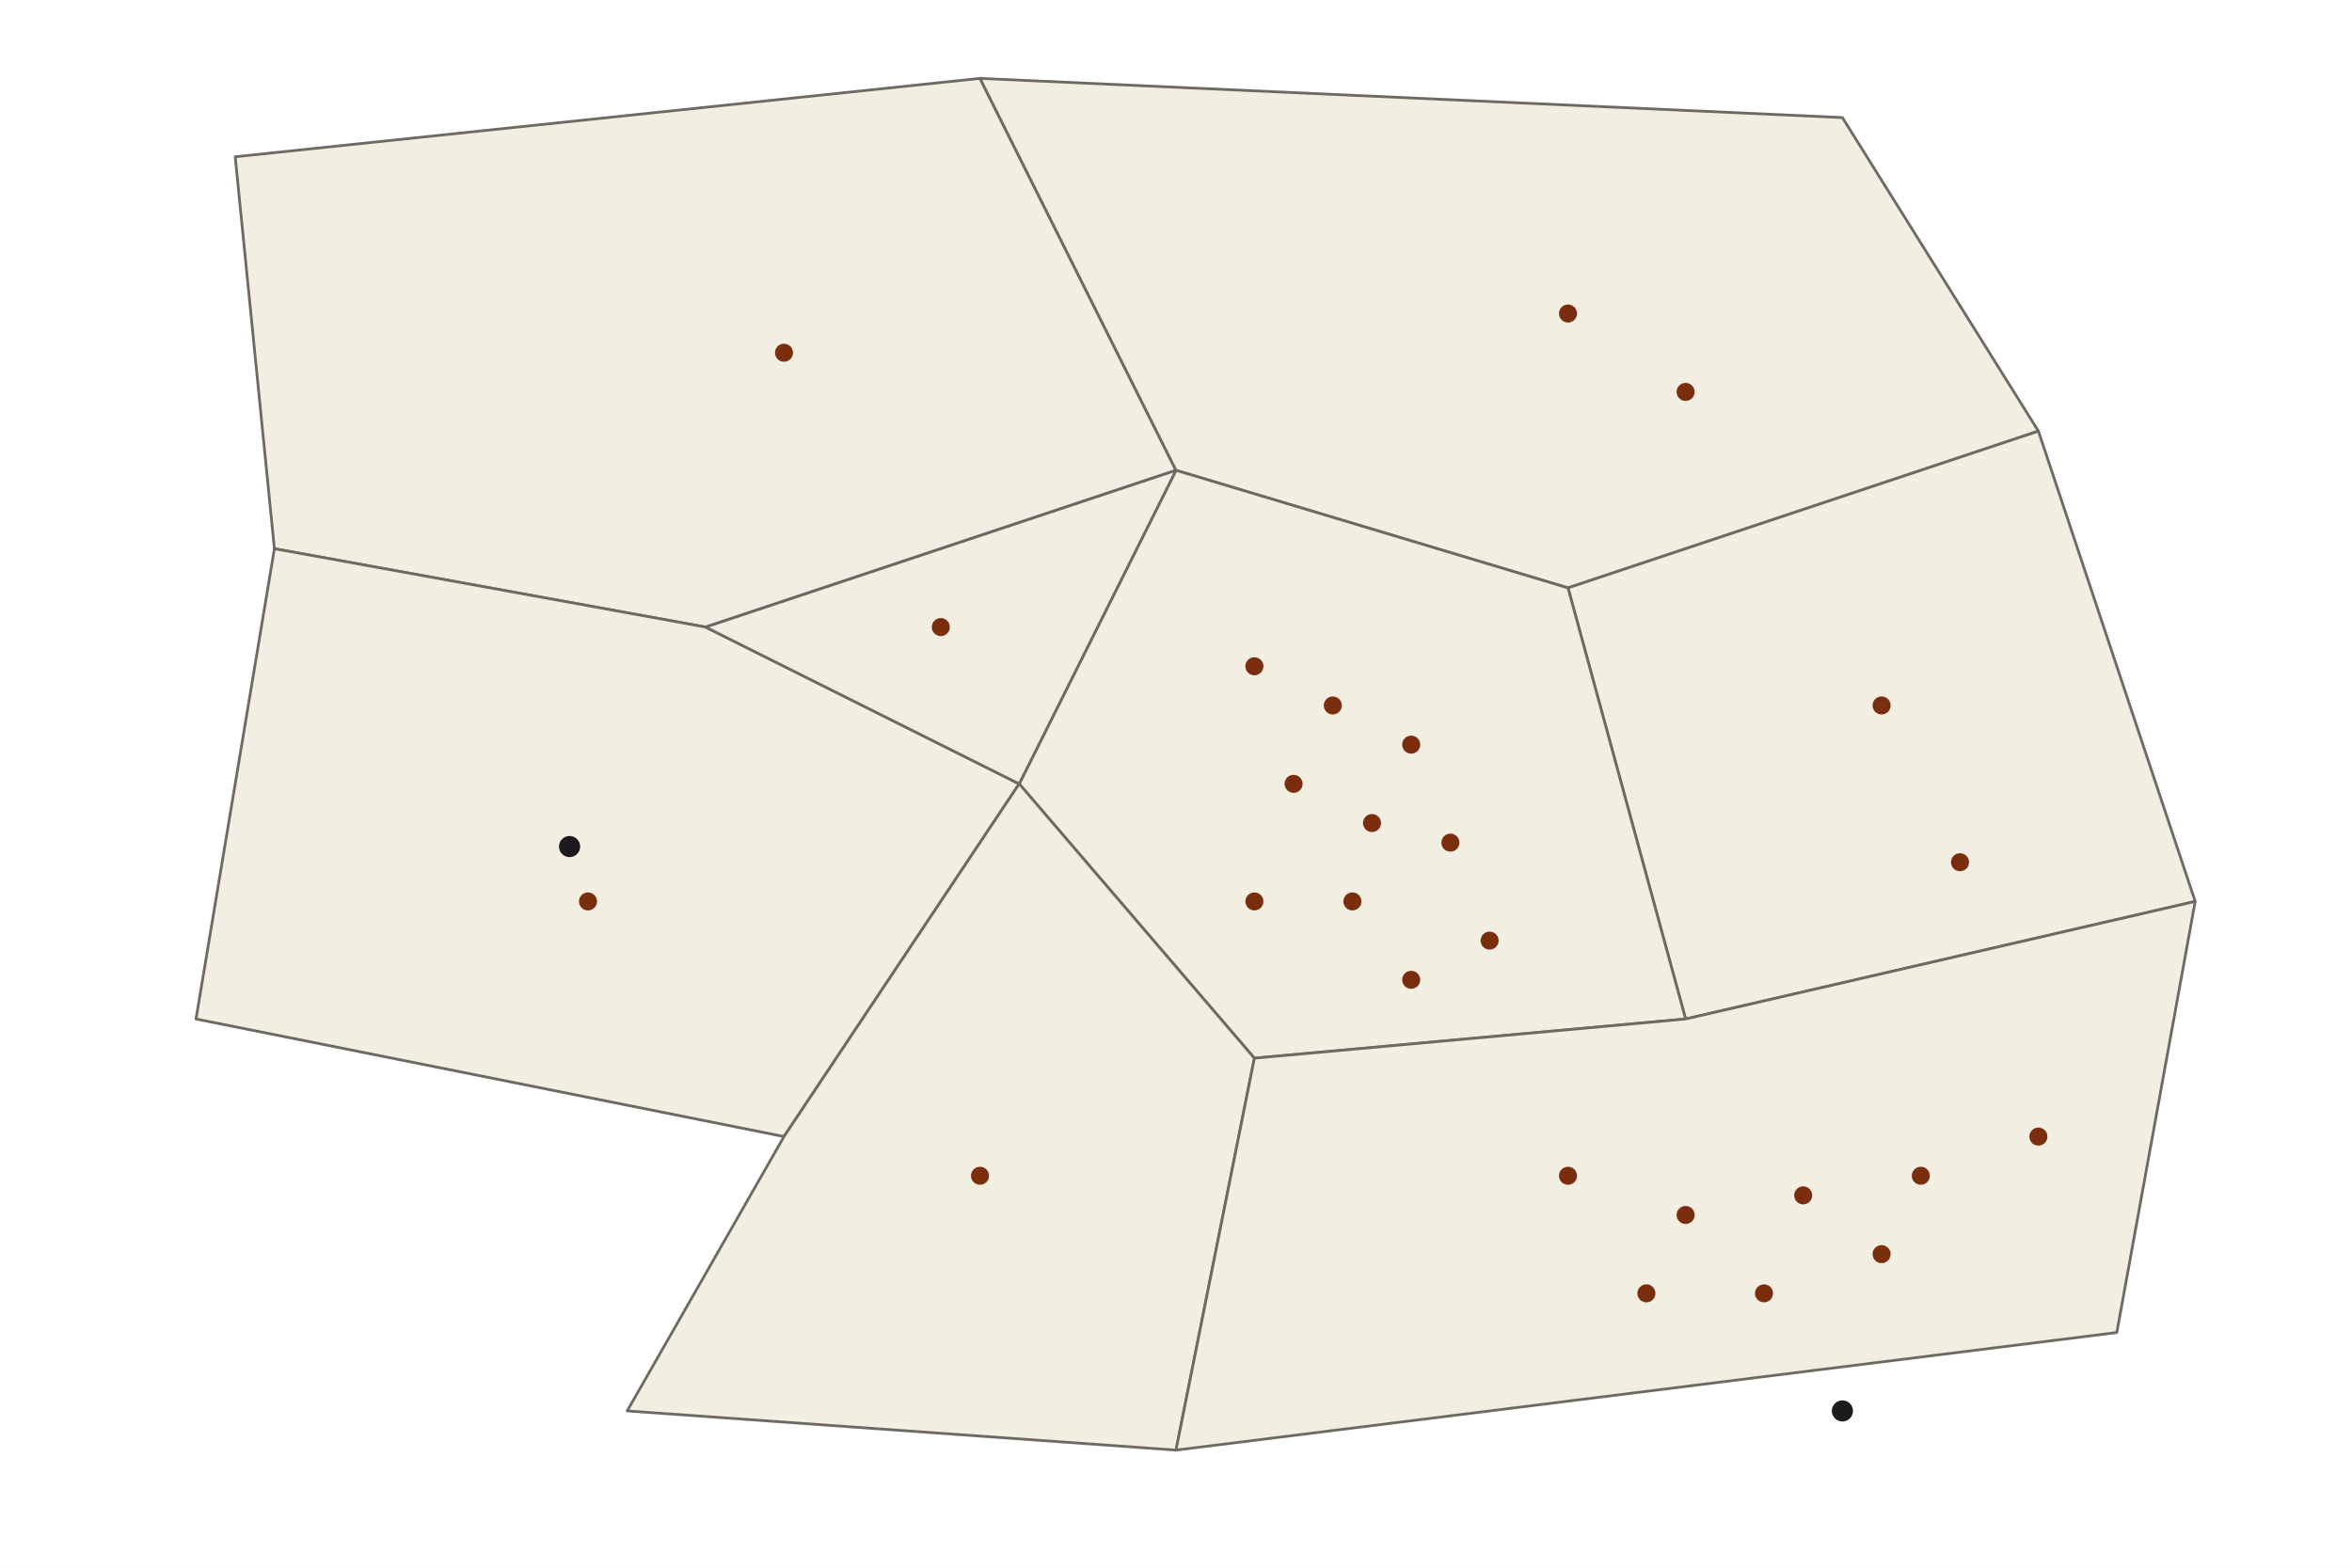
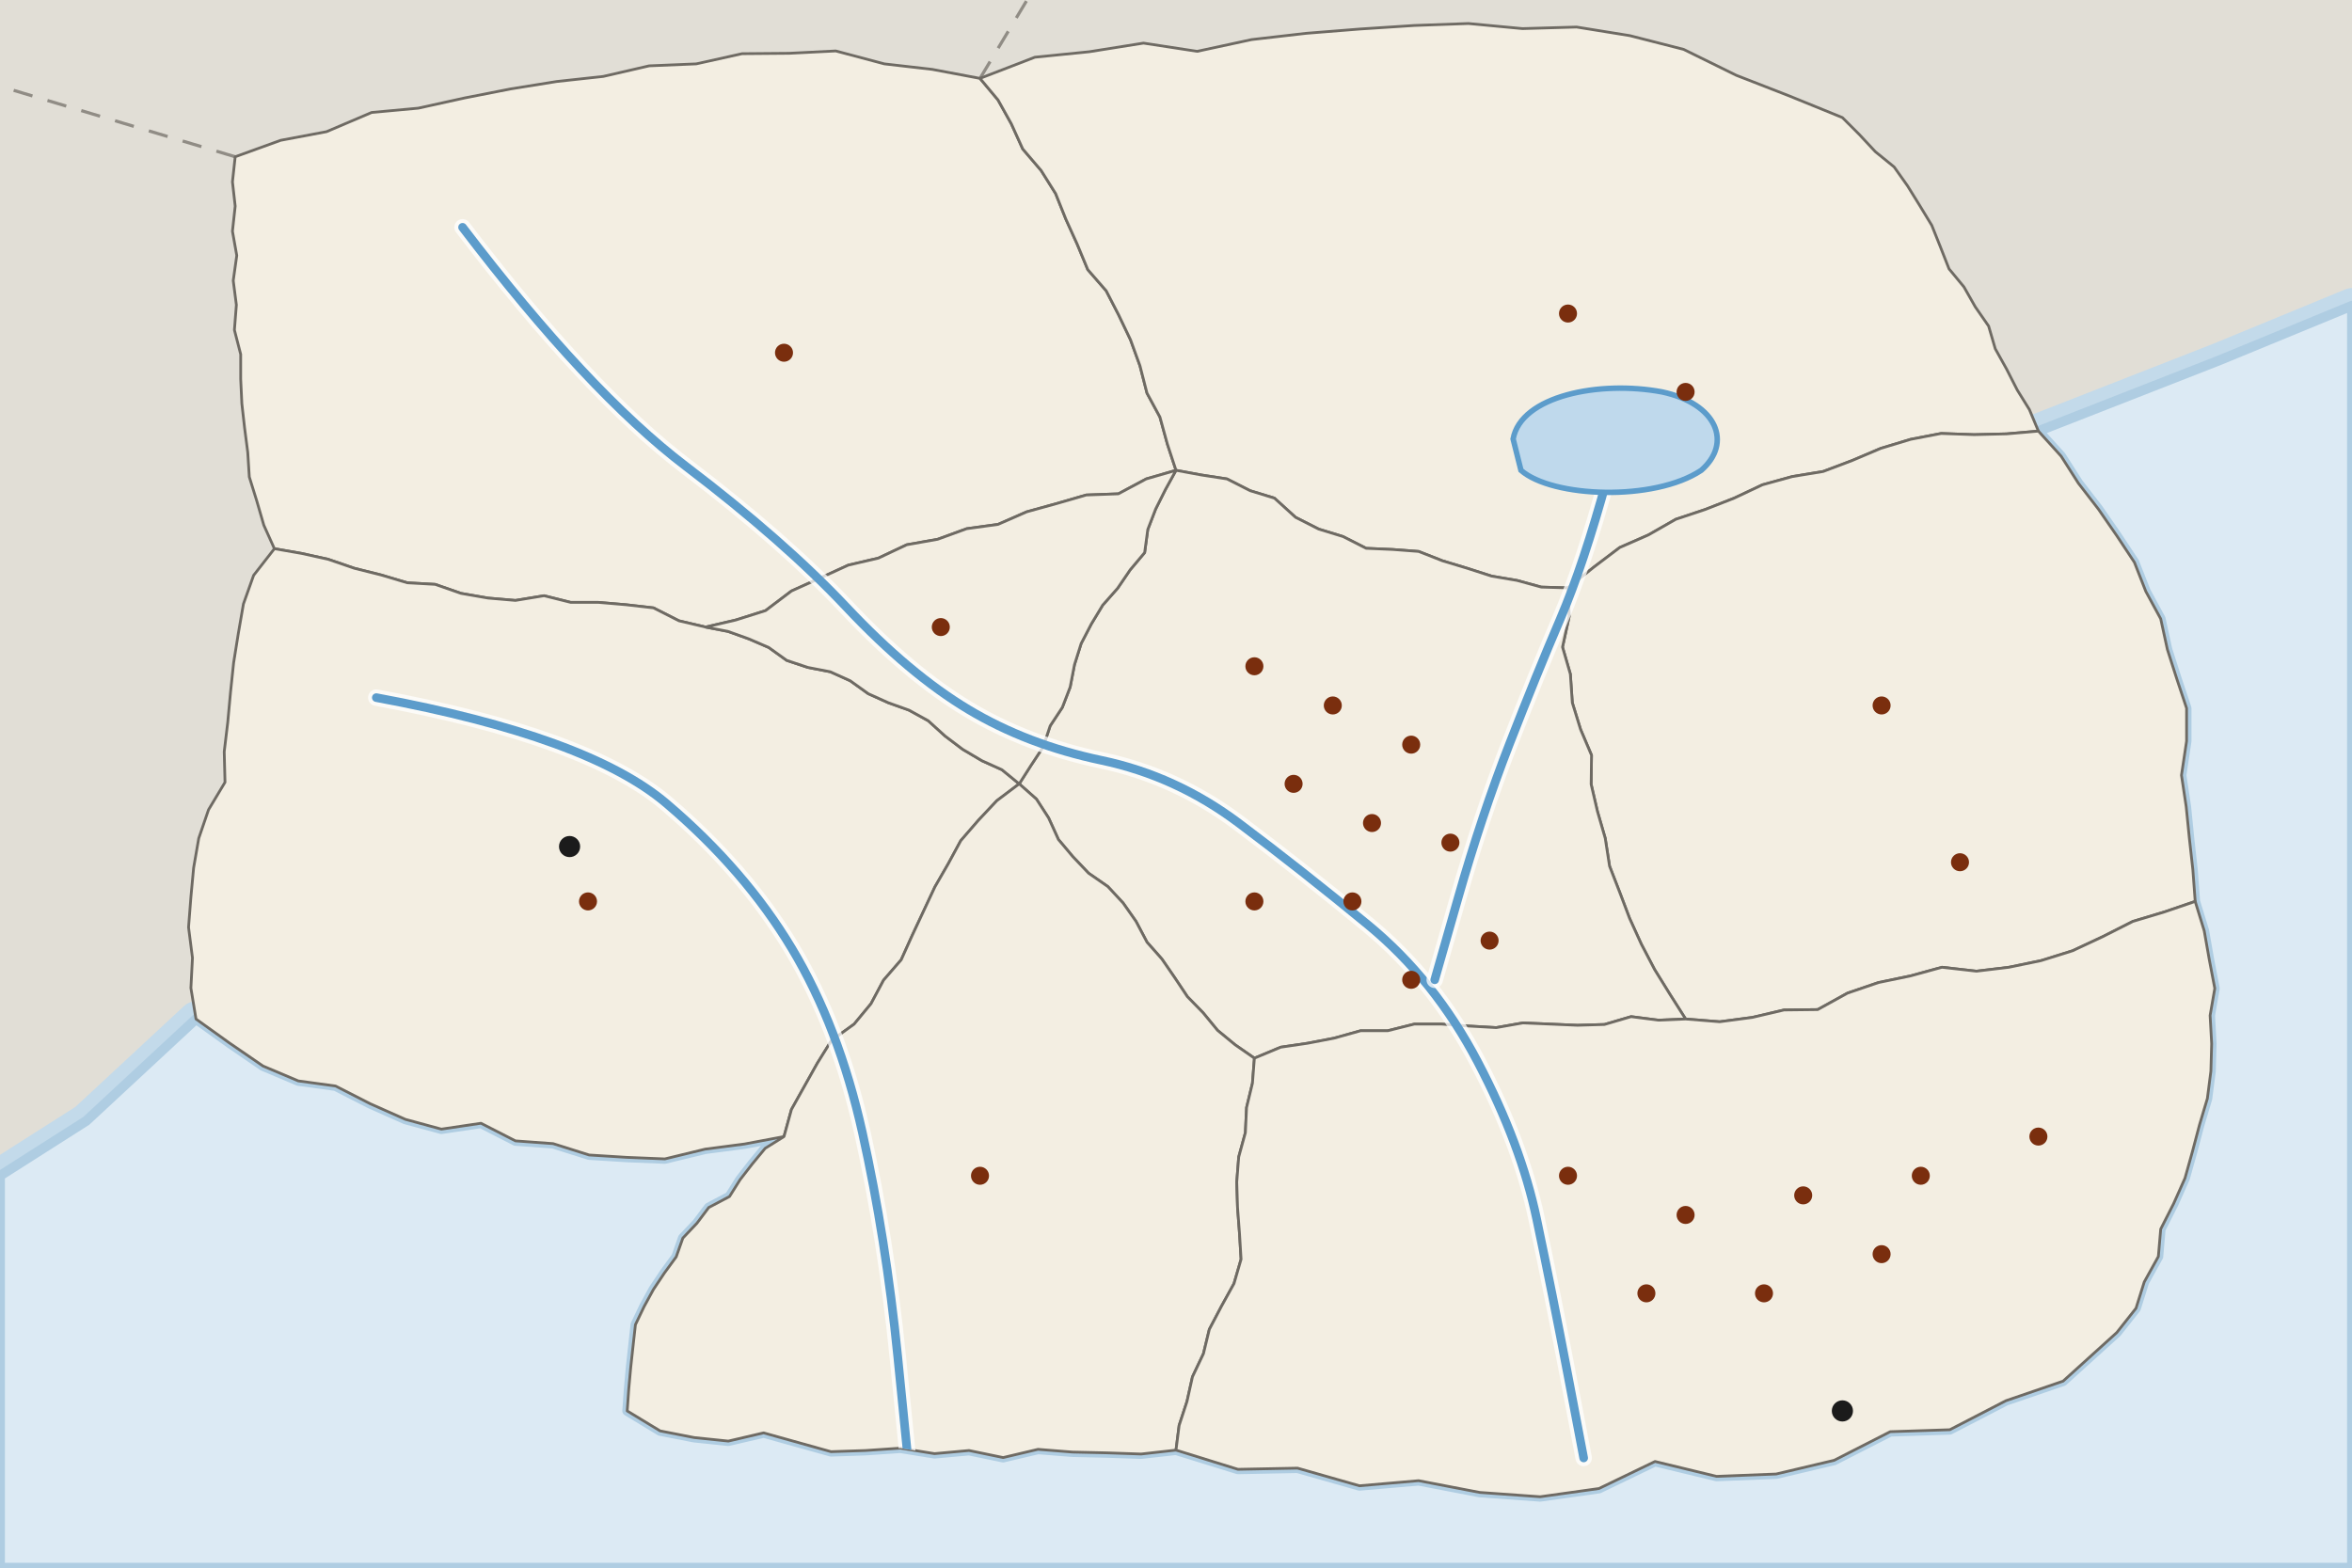
<svg xmlns="http://www.w3.org/2000/svg" viewBox="0 0 600 400" width="600" height="400" role="img" aria-label="Dot map of Country A: dots for bright lights at night seen by satellite are packed in the Capital Region and along the South Coast, with few in the Western Uplands and Southern Forest">
  <defs>
    <pattern id="nd" width="6" height="6" patternUnits="userSpaceOnUse" patternTransform="rotate(45)">
      <rect width="6" height="6" fill="#FFFFFF" />
      <line x1="0" y1="0" x2="0" y2="6" stroke="#9A958C" stroke-width="1.4" />
    </pattern>
  </defs>
-   <rect width="600" height="400" fill="#FFFFFF" />
-   <path d="M60 40L250 20L300 120L180 160L70 140Z" fill="#F3EEE2" stroke="#6E6A63" stroke-width="0.7" stroke-linejoin="round" vector-effect="non-scaling-stroke" />
-   <path d="M250 20L470 30L520 110L400 150L300 120Z" fill="#F3EEE2" stroke="#6E6A63" stroke-width="0.7" stroke-linejoin="round" vector-effect="non-scaling-stroke" />
-   <path d="M520 110L560 230L430 260L400 150Z" fill="#F3EEE2" stroke="#6E6A63" stroke-width="0.7" stroke-linejoin="round" vector-effect="non-scaling-stroke" />
-   <path d="M300 120L400 150L430 260L320 270L260 200Z" fill="#F3EEE2" stroke="#6E6A63" stroke-width="0.7" stroke-linejoin="round" vector-effect="non-scaling-stroke" />
-   <path d="M70 140L180 160L260 200L200 290L50 260Z" fill="#F3EEE2" stroke="#6E6A63" stroke-width="0.7" stroke-linejoin="round" vector-effect="non-scaling-stroke" />
-   <path d="M180 160L300 120L260 200Z" fill="#F3EEE2" stroke="#6E6A63" stroke-width="0.7" stroke-linejoin="round" vector-effect="non-scaling-stroke" />
-   <path d="M200 290L260 200L320 270L300 370L160 360Z" fill="#F3EEE2" stroke="#6E6A63" stroke-width="0.7" stroke-linejoin="round" vector-effect="non-scaling-stroke" />
-   <path d="M320 270L430 260L560 230L540 340L300 370Z" fill="#F3EEE2" stroke="#6E6A63" stroke-width="0.7" stroke-linejoin="round" vector-effect="non-scaling-stroke" />
+   <rect width="600" height="400" fill="#E1DED6" />
+   <path d="M250 20L262 0" fill="none" stroke="#6E6A63" stroke-width="0.8" stroke-dasharray="5 4" stroke-opacity="0.7" />
+   <path d="M60 40L0 22" fill="none" stroke="#6E6A63" stroke-width="0.8" stroke-dasharray="5 4" stroke-opacity="0.7" />
+   <path d="M600 78L566 92L520 110L525.8 116.4L530.2 123.3L535.3 129.9L540 136.7L544.5 143.5L547.4 150.9L551.2 157.9L552.9 165.7L555.3 173.2L557.8 180.7L557.8 189.1L556.5 197.8L557.7 205.8L558.5 213.8L559.4 221.9L560 230L562.3 237.5L563.6 244.9L565 252.2L563.8 259.1L564.2 266.3L564 273.3L563.1 280.3L561.1 287L559.3 293.8L557.4 300.6L554.5 307.1L551.2 313.6L550.6 320.6L547 327.1L544.9 333.8L540 340L526.3 352.4L511.7 357.4L497.4 364.8L482.2 365.3L467.9 372.6L453.1 376.1L437.9 376.7L422.2 372.9L407.9 379.8L392.9 381.9L377.5 380.8L361.9 377.8L346.8 379.1L331 374.6L315.8 374.9L300 370L291.1 371L282.4 370.7L273.6 370.5L264.8 369.8L255.9 371.9L247.2 370.1L238.4 370.9L229.7 369.5L220.8 370.1L212 370.4L203.4 368L194.8 365.6L185.8 367.7L177.1 366.8L168.4 365.1L160 360L160.4 354.4L160.9 348.9L161.5 343.4L162.1 338L164.3 333.4L166.7 329L169.5 324.8L172.5 320.7L174.2 315.9L177.8 312.1L180.8 308.1L186.1 305.3L188.8 301L191.9 297L195.2 293L200 290L189.9 291.9L179.9 293.2L169.6 295.7L159.9 295.3L150.3 294.7L141.1 291.8L131.5 291.1L122.7 286.6L112.6 288.1L103.4 285.6L94.4 281.6L85.6 277.1L76.1 275.8L67.1 272L58.5 266.1L50 260L22 286L0 300L0 400L600 400Z" fill="#DCEAF4" stroke="#C3DAEA" stroke-width="9" stroke-linejoin="round" />
+   <path d="M600 78L566 92L520 110L525.8 116.4L530.2 123.3L535.3 129.9L540 136.7L544.5 143.5L547.4 150.9L551.2 157.9L552.9 165.7L555.3 173.2L557.8 180.7L557.8 189.1L556.5 197.8L557.7 205.8L558.5 213.8L559.4 221.9L560 230L562.3 237.5L563.6 244.9L565 252.2L563.8 259.1L564.2 266.3L564 273.3L563.1 280.3L561.1 287L559.3 293.8L557.4 300.6L554.5 307.1L551.2 313.6L550.6 320.6L547 327.1L544.9 333.8L540 340L526.3 352.4L511.7 357.4L497.4 364.8L482.2 365.3L467.9 372.6L453.1 376.1L437.9 376.7L422.2 372.9L407.9 379.8L392.9 381.9L377.5 380.8L361.9 377.8L346.8 379.1L331 374.6L315.8 374.9L300 370L291.1 371L282.4 370.7L273.6 370.5L264.8 369.8L255.9 371.9L247.2 370.1L238.4 370.9L229.7 369.5L220.8 370.1L212 370.4L203.4 368L194.8 365.6L185.8 367.7L177.1 366.8L168.4 365.1L160 360L160.4 354.4L160.9 348.9L161.5 343.4L162.1 338L164.3 333.4L166.7 329L169.5 324.8L172.5 320.7L174.2 315.9L177.8 312.1L180.8 308.1L186.1 305.3L188.8 301L191.9 297L195.2 293L200 290L189.9 291.9L179.9 293.2L169.6 295.7L159.9 295.3L150.3 294.7L141.1 291.8L131.5 291.1L122.7 286.6L112.6 288.1L103.4 285.6L94.4 281.6L85.6 277.1L76.1 275.8L67.1 272L58.5 266.1L50 260L22 286L0 300L0 400L600 400Z" fill="#DCEAF4" stroke="#AFCDE2" stroke-width="2.5" stroke-linejoin="round" />
+   <clipPath id="land">
+     <path d="M60 40L71.6 35.8L83.3 33.6L94.8 28.7L106.7 27.6L118.5 25L130.2 22.7L142 20.8L153.9 19.5L165.6 16.8L177.6 16.3L189.3 13.7L201.3 13.6L213.2 13L225.6 16.3L237.8 17.7L250 20L254.6 25.5L258 31.6L260.9 38L265.6 43.5L269.3 49.4L271.9 55.9L274.8 62.3L277.5 68.8L282.2 74.2L285.4 80.4L288.4 86.7L290.8 93.3L292.6 100.3L295.9 106.4L297.8 113.3L300 120L292.4 122.2L285.3 126L277.1 126.3L269.5 128.5L261.9 130.6L254.6 133.8L246.6 134.9L239.2 137.6L231.3 139L224.1 142.4L216.4 144.2L209.2 147.5L201.9 150.8L195.3 155.8L187.7 158.2L180 160L173.2 158.4L166.7 155.1L159.7 154.3L152.7 153.7L145.6 153.7L138.8 152L131.5 153.2L124.5 152.6L117.6 151.4L111 149.1L103.9 148.7L97.2 146.7L90.4 145L83.7 142.7L76.9 141.2L70 140L67.3 134L65.5 127.8L63.6 121.7L63.2 115.4L62.4 109.2L61.7 103L61.4 96.7L61.4 90.4L59.8 84.2L60.3 77.8L59.5 71.6L60.4 65.2L59.3 59L60 52.6L59.3 46.4Z" />
+     <path d="M250 20L264 14.6L277.9 13.2L291.7 11L305.4 13.1L319.3 10.1L333.2 8.5L347 7.4L360.8 6.5L374.6 6L388.4 7.3L402.2 6.9L415.8 9.1L429.5 12.6L442.9 19.2L456.5 24.5L470 30L474.3 34.3L478.4 38.7L483.2 42.6L486.6 47.4L489.7 52.4L492.8 57.5L495 63L497.2 68.6L501 73.2L503.9 78.3L507.3 83.2L509 89L511.9 94.2L514.6 99.5L517.7 104.5L520 110L511.9 110.7L503.6 110.9L495.2 110.6L487.4 112.1L479.8 114.4L472.5 117.5L465.1 120.3L457.2 121.6L449.6 123.7L442.4 127.1L435 130L427.5 132.5L420.5 136.5L413.2 139.7L406.6 144.7L400 150L393.2 149.8L387 148.1L380.5 147L374.3 145L368 143.1L361.9 140.7L355.3 140.2L348.5 139.9L342.6 136.9L336.4 135L330.5 132L325.1 127.1L318.9 125.2L313 122.2L306.5 121.2L300 120L297.8 113.3L295.9 106.4L292.6 100.3L290.8 93.3L288.4 86.7L285.4 80.4L282.2 74.2L277.5 68.8L274.8 62.3L271.9 55.9L269.3 49.4L265.6 43.5L260.9 38L258 31.6L254.6 25.5Z" />
+     <path d="M520 110L525.8 116.4L530.2 123.3L535.3 129.9L540 136.7L544.5 143.5L547.4 150.9L551.2 157.9L552.9 165.7L555.3 173.2L557.8 180.7L557.8 189.1L556.5 197.8L557.7 205.8L558.5 213.8L559.4 221.9L560 230L552.1 232.7L544.1 235.1L536.4 239L528.7 242.6L520.7 245.1L512.5 246.8L504.2 247.8L495.4 246.8L487.4 249L479.2 250.7L471.3 253.4L463.7 257.6L455.1 257.7L447 259.6L438.7 260.7L430 260L426 253.7L422.1 247.4L418.7 240.9L415.7 234.3L413.2 227.7L410.6 221L409.5 213.9L407.5 207L405.9 200.1L406 192.7L403.2 186.1L401.1 179.3L400.6 172L398.6 165.1L400.3 157.3L400 150L406.6 144.7L413.2 139.7L420.5 136.5L427.5 132.5L435 130L442.4 127.1L449.6 123.7L457.2 121.6L465.1 120.3L472.5 117.5L479.8 114.4L487.4 112.1L495.2 110.6L503.6 110.9L511.9 110.7Z" />
+     <path d="M300 120L306.5 121.2L313 122.2L318.9 125.2L325.1 127.1L330.5 132L336.4 135L342.6 136.9L348.5 139.9L355.3 140.2L361.9 140.7L368 143.1L374.3 145L380.5 147L387 148.1L393.2 149.8L400 150L400.3 157.3L398.6 165.1L400.6 172L401.1 179.3L403.2 186.1L406 192.7L405.9 200.1L407.5 207L409.5 213.9L410.6 221L413.2 227.7L415.7 234.3L418.7 240.9L422.1 247.4L426 253.7L430 260L423.1 260.3L416.1 259.4L409.3 261.4L402.4 261.6L395.5 261.3L388.5 261L381.7 262.2L374.7 261.8L367.7 261.3L360.8 261.3L354 263L347.1 263L340.3 264.9L333.5 266.2L326.7 267.2L320 270L315.1 266.6L310.6 262.9L306.9 258.4L302.9 254.3L299.7 249.5L296.4 244.7L292.6 240.4L289.8 235.1L286.5 230.4L282.6 226.2L277.7 222.8L273.7 218.6L270 214.2L267.5 208.7L264.4 203.9L260 200L263 195.3L266.1 190.6L267.9 185.2L271 180.5L273 175.3L274.1 169.6L275.8 164.2L278.4 159.2L281.3 154.4L285.1 150.1L288.3 145.4L292 141L292.8 135.1L294.8 129.9L297.3 124.9Z" />
+     <path d="M70 140L76.9 141.2L83.7 142.7L90.4 145L97.2 146.7L103.9 148.7L111 149.1L117.6 151.4L124.5 152.6L131.5 153.2L138.8 152L145.6 153.7L152.7 153.7L159.7 154.3L166.7 155.1L173.2 158.4L180 160L185.7 161.1L191 163L196.1 165.2L200.7 168.5L206.1 170.3L211.8 171.4L216.9 173.7L221.5 177L226.6 179.3L231.9 181.2L236.8 183.9L241.1 187.8L245.6 191.2L250.5 194.1L255.6 196.4L260 200L254.3 204.3L249.6 209.3L245.1 214.5L241.9 220.4L238.5 226.3L235.6 232.5L232.7 238.7L229.9 244.9L225.4 250.1L222.2 256.1L217.9 261.3L212.1 265.5L208.5 271.3L205.2 277.2L201.9 283.1L200 290L189.9 291.9L179.9 293.2L169.6 295.7L159.9 295.3L150.3 294.7L141.1 291.8L131.5 291.1L122.7 286.6L112.6 288.1L103.4 285.6L94.4 281.6L85.6 277.1L76.1 275.8L67.1 272L58.5 266.1L50 260L48.7 252.1L49.1 244.4L48.1 236.6L48.7 228.9L49.4 221.4L50.7 213.9L53.2 206.6L57.4 199.6L57.2 191.8L58.1 184.3L58.8 176.7L59.6 169.1L60.8 161.6L62.1 154.1L64.7 146.8Z" />
+     <path d="M180 160L187.7 158.2L195.3 155.8L201.9 150.8L209.2 147.5L216.4 144.2L224.1 142.4L231.3 139L239.2 137.6L246.6 134.9L254.6 133.8L261.9 130.6L269.5 128.5L277.1 126.3L285.3 126L292.4 122.2L300 120L297.3 124.9L294.8 129.9L292.8 135.1L292 141L288.3 145.4L285.1 150.1L281.3 154.4L278.4 159.2L275.8 164.2L274.1 169.6L273 175.3L271 180.5L267.9 185.2L266.1 190.6L263 195.3L260 200L255.6 196.4L250.5 194.1L245.6 191.2L241.1 187.8L236.8 183.9L231.9 181.2L226.6 179.3L221.5 177L216.9 173.7L211.8 171.4L206.1 170.3L200.7 168.5L196.1 165.2L191 163L185.7 161.1Z" />
+     <path d="M200 290L201.9 283.1L205.2 277.2L208.5 271.3L212.1 265.5L217.9 261.3L222.2 256.1L225.4 250.1L229.9 244.9L232.7 238.7L235.6 232.5L238.5 226.3L241.9 220.4L245.1 214.5L249.6 209.3L254.3 204.3L260 200L264.4 203.9L267.5 208.7L270 214.2L273.7 218.6L277.7 222.8L282.6 226.2L286.5 230.4L289.8 235.1L292.6 240.4L296.4 244.7L299.7 249.5L302.9 254.3L306.9 258.4L310.6 262.9L315.1 266.6L320 270L319.5 276.4L318 282.6L317.7 289L316 295.2L315.5 301.6L315.7 308.1L316.2 314.7L316.6 321.3L314.8 327.5L311.6 333.3L308.5 339.2L307 345.4L304.2 351.3L302.8 357.6L300.8 363.7L300 370L291.1 371L282.4 370.7L273.6 370.5L264.8 369.8L255.9 371.9L247.2 370.1L238.4 370.9L229.7 369.5L220.8 370.1L212 370.4L203.4 368L194.8 365.6L185.8 367.7L177.1 366.8L168.4 365.1L160 360L160.4 354.4L160.9 348.9L161.5 343.4L162.1 338L164.3 333.4L166.7 329L169.5 324.8L172.5 320.7L174.2 315.9L177.8 312.1L180.8 308.1L186.1 305.3L188.8 301L191.9 297L195.2 293Z" />
+     <path d="M320 270L326.7 267.2L333.5 266.2L340.3 264.9L347.1 263L354 263L360.8 261.3L367.7 261.3L374.7 261.8L381.7 262.2L388.5 261L395.5 261.3L402.4 261.6L409.3 261.4L416.1 259.4L423.1 260.3L430 260L438.7 260.7L447 259.6L455.1 257.7L463.7 257.6L471.3 253.4L479.2 250.7L487.4 249L495.4 246.8L504.2 247.8L512.5 246.8L520.7 245.1L528.7 242.6L536.4 239L544.1 235.1L552.1 232.7L560 230L562.3 237.5L563.6 244.9L565 252.2L563.8 259.1L564.2 266.3L564 273.3L563.1 280.3L561.1 287L559.3 293.8L557.4 300.6L554.5 307.1L551.2 313.6L550.6 320.6L547 327.1L544.9 333.8L540 340L526.3 352.4L511.7 357.4L497.4 364.8L482.2 365.3L467.9 372.6L453.1 376.1L437.9 376.7L422.2 372.9L407.9 379.8L392.9 381.9L377.5 380.8L361.9 377.8L346.8 379.1L331 374.6L315.8 374.9L300 370L300.8 363.7L302.8 357.6L304.2 351.3L307 345.4L308.5 339.2L311.6 333.3L314.8 327.5L316.6 321.3L316.2 314.7L315.7 308.1L315.5 301.6L316 295.2L317.7 289L318 282.6L319.5 276.4Z" />
+   </clipPath>
+   <path d="M60 40L71.6 35.8L83.3 33.6L94.8 28.7L106.7 27.6L118.5 25L130.2 22.7L142 20.8L153.9 19.5L165.6 16.8L177.6 16.3L189.3 13.7L201.3 13.6L213.2 13L225.6 16.3L237.8 17.7L250 20L254.6 25.5L258 31.6L260.9 38L265.6 43.5L269.3 49.4L271.9 55.9L274.8 62.3L277.5 68.8L282.2 74.2L285.4 80.4L288.4 86.7L290.8 93.3L292.6 100.3L295.9 106.4L297.8 113.3L300 120L292.4 122.2L285.3 126L277.1 126.3L269.5 128.5L261.9 130.6L254.6 133.8L246.6 134.9L239.2 137.6L231.3 139L224.1 142.4L216.4 144.2L209.2 147.5L201.9 150.8L195.3 155.8L187.7 158.2L180 160L173.2 158.4L166.7 155.1L159.7 154.3L152.7 153.7L145.6 153.7L138.8 152L131.5 153.2L124.5 152.6L117.6 151.4L111 149.1L103.9 148.7L97.2 146.7L90.4 145L83.7 142.7L76.9 141.2L70 140L67.3 134L65.5 127.8L63.6 121.7L63.2 115.4L62.4 109.2L61.7 103L61.4 96.7L61.4 90.4L59.8 84.2L60.3 77.8L59.5 71.6L60.4 65.2L59.3 59L60 52.6L59.3 46.4Z" fill="#F3EEE2" stroke="#6E6A63" stroke-width="0.7" stroke-linejoin="round" vector-effect="non-scaling-stroke" />
+   <path d="M250 20L264 14.6L277.9 13.2L291.7 11L305.4 13.1L319.3 10.1L333.2 8.5L347 7.4L360.8 6.5L374.6 6L388.4 7.3L402.2 6.9L415.8 9.1L429.5 12.6L442.9 19.2L456.5 24.5L470 30L474.3 34.3L478.4 38.7L483.2 42.6L486.6 47.4L489.7 52.4L492.8 57.5L495 63L497.2 68.6L501 73.2L503.9 78.3L507.3 83.2L509 89L511.9 94.2L514.6 99.5L517.7 104.5L520 110L511.9 110.7L503.6 110.9L495.2 110.6L487.4 112.1L479.8 114.4L472.5 117.5L465.1 120.3L457.2 121.6L449.6 123.7L442.4 127.1L435 130L427.5 132.5L420.5 136.5L413.2 139.7L406.6 144.7L400 150L393.2 149.8L387 148.1L380.5 147L374.3 145L368 143.1L361.9 140.7L355.3 140.2L348.5 139.9L342.6 136.9L336.4 135L330.5 132L325.1 127.1L318.9 125.2L313 122.2L306.5 121.2L300 120L297.8 113.3L295.9 106.4L292.6 100.3L290.8 93.3L288.4 86.7L285.4 80.4L282.2 74.2L277.5 68.8L274.8 62.3L271.9 55.9L269.3 49.4L265.6 43.5L260.9 38L258 31.6L254.6 25.5Z" fill="#F3EEE2" stroke="#6E6A63" stroke-width="0.7" stroke-linejoin="round" vector-effect="non-scaling-stroke" />
+   <path d="M520 110L525.8 116.4L530.2 123.3L535.3 129.9L540 136.7L544.5 143.5L547.4 150.9L551.2 157.9L552.9 165.7L555.3 173.2L557.8 180.7L557.8 189.1L556.5 197.8L557.7 205.8L558.5 213.8L559.4 221.9L560 230L552.1 232.7L544.1 235.1L536.4 239L528.7 242.6L520.7 245.1L512.5 246.8L504.2 247.8L495.4 246.8L487.4 249L479.2 250.7L471.3 253.4L463.7 257.6L455.1 257.7L447 259.6L438.7 260.7L430 260L426 253.7L422.1 247.4L418.7 240.9L415.7 234.3L413.2 227.7L410.6 221L409.5 213.9L407.5 207L405.9 200.1L406 192.7L403.2 186.1L401.1 179.3L400.6 172L398.6 165.1L400.3 157.3L400 150L406.6 144.7L413.2 139.7L420.5 136.5L427.5 132.5L435 130L442.4 127.1L449.6 123.7L457.2 121.6L465.1 120.3L472.5 117.5L479.8 114.4L487.4 112.1L495.2 110.6L503.6 110.9L511.9 110.7Z" fill="#F3EEE2" stroke="#6E6A63" stroke-width="0.7" stroke-linejoin="round" vector-effect="non-scaling-stroke" />
+   <path d="M300 120L306.5 121.2L313 122.2L318.9 125.2L325.1 127.1L330.5 132L336.4 135L342.6 136.9L348.5 139.9L355.3 140.2L361.9 140.7L368 143.1L374.3 145L380.5 147L387 148.1L393.2 149.8L400 150L400.3 157.3L398.6 165.1L400.6 172L401.1 179.3L403.2 186.1L406 192.7L405.9 200.1L407.5 207L409.5 213.9L410.6 221L413.2 227.7L415.7 234.3L418.7 240.9L422.1 247.4L426 253.7L430 260L423.1 260.3L416.1 259.4L409.3 261.4L402.4 261.6L395.5 261.3L388.5 261L381.7 262.2L374.7 261.8L367.7 261.3L360.8 261.3L354 263L347.1 263L340.3 264.9L333.5 266.2L326.7 267.2L320 270L315.1 266.6L310.6 262.9L306.9 258.4L302.9 254.3L299.7 249.5L296.4 244.7L292.6 240.4L289.8 235.1L286.5 230.4L282.6 226.2L277.7 222.8L273.7 218.6L270 214.2L267.5 208.7L264.4 203.9L260 200L263 195.3L266.1 190.6L267.9 185.2L271 180.5L273 175.3L274.1 169.6L275.8 164.2L278.4 159.2L281.3 154.4L285.1 150.1L288.3 145.4L292 141L292.8 135.1L294.8 129.9L297.3 124.9Z" fill="#F3EEE2" stroke="#6E6A63" stroke-width="0.7" stroke-linejoin="round" vector-effect="non-scaling-stroke" />
+   <path d="M70 140L76.9 141.2L83.7 142.7L90.4 145L97.2 146.7L103.9 148.7L111 149.1L117.6 151.4L124.5 152.6L131.5 153.2L138.8 152L145.6 153.7L152.7 153.7L159.7 154.3L166.7 155.1L173.2 158.4L180 160L185.7 161.1L191 163L196.1 165.2L200.7 168.5L206.1 170.3L211.8 171.4L216.9 173.7L221.5 177L226.6 179.3L231.9 181.2L236.8 183.9L241.1 187.8L245.6 191.2L250.5 194.1L255.6 196.4L260 200L254.3 204.3L249.6 209.3L245.1 214.5L241.9 220.4L238.5 226.3L235.6 232.5L232.7 238.7L229.9 244.9L225.4 250.1L222.2 256.1L217.9 261.3L212.1 265.5L208.5 271.3L205.2 277.2L201.9 283.1L200 290L189.9 291.9L179.9 293.2L169.6 295.7L159.9 295.3L150.3 294.7L141.1 291.8L131.5 291.1L122.7 286.6L112.6 288.1L103.4 285.6L94.4 281.6L85.6 277.1L76.1 275.8L67.1 272L58.5 266.1L50 260L48.7 252.1L49.1 244.4L48.1 236.6L48.7 228.9L49.4 221.4L50.7 213.9L53.2 206.6L57.4 199.6L57.2 191.8L58.1 184.3L58.8 176.7L59.6 169.1L60.8 161.6L62.1 154.1L64.7 146.8Z" fill="#F3EEE2" stroke="#6E6A63" stroke-width="0.7" stroke-linejoin="round" vector-effect="non-scaling-stroke" />
+   <path d="M180 160L187.7 158.2L195.3 155.8L201.9 150.8L209.2 147.5L216.4 144.2L224.1 142.4L231.3 139L239.2 137.6L246.6 134.9L254.6 133.8L261.9 130.6L269.5 128.5L277.1 126.3L285.3 126L292.4 122.2L300 120L297.3 124.9L294.8 129.9L292.8 135.1L292 141L288.3 145.4L285.1 150.1L281.3 154.4L278.4 159.2L275.8 164.2L274.1 169.6L273 175.3L271 180.5L267.9 185.2L266.1 190.6L263 195.3L260 200L255.6 196.4L250.5 194.1L245.6 191.2L241.1 187.8L236.8 183.9L231.9 181.2L226.6 179.3L221.5 177L216.9 173.7L211.8 171.4L206.1 170.3L200.7 168.5L196.1 165.2L191 163L185.7 161.1Z" fill="#F3EEE2" stroke="#6E6A63" stroke-width="0.7" stroke-linejoin="round" vector-effect="non-scaling-stroke" />
+   <path d="M200 290L201.9 283.1L205.2 277.2L208.5 271.3L212.1 265.5L217.9 261.3L222.2 256.1L225.4 250.1L229.9 244.9L232.7 238.7L235.6 232.5L238.5 226.3L241.9 220.4L245.1 214.5L249.6 209.3L254.3 204.3L260 200L264.4 203.9L267.5 208.7L270 214.2L273.7 218.6L277.7 222.8L282.6 226.2L286.5 230.4L289.8 235.1L292.6 240.4L296.4 244.7L299.7 249.5L302.9 254.3L306.9 258.4L310.6 262.9L315.1 266.6L320 270L319.5 276.4L318 282.6L317.7 289L316 295.2L315.5 301.6L315.7 308.1L316.2 314.7L316.6 321.3L314.8 327.5L311.6 333.3L308.5 339.2L307 345.4L304.2 351.3L302.8 357.6L300.8 363.7L300 370L291.1 371L282.4 370.7L273.6 370.5L264.8 369.8L255.9 371.9L247.2 370.1L238.4 370.9L229.7 369.5L220.8 370.1L212 370.4L203.4 368L194.8 365.6L185.8 367.7L177.1 366.8L168.4 365.1L160 360L160.4 354.4L160.9 348.9L161.5 343.4L162.1 338L164.3 333.4L166.7 329L169.5 324.8L172.5 320.7L174.2 315.9L177.8 312.1L180.8 308.1L186.1 305.3L188.8 301L191.9 297L195.2 293Z" fill="#F3EEE2" stroke="#6E6A63" stroke-width="0.7" stroke-linejoin="round" vector-effect="non-scaling-stroke" />
+   <path d="M320 270L326.7 267.2L333.5 266.2L340.3 264.9L347.1 263L354 263L360.8 261.3L367.7 261.3L374.7 261.8L381.7 262.2L388.5 261L395.5 261.3L402.4 261.6L409.3 261.4L416.1 259.4L423.1 260.3L430 260L438.7 260.7L447 259.6L455.1 257.7L463.7 257.6L471.3 253.4L479.2 250.7L487.4 249L495.4 246.8L504.2 247.8L512.5 246.8L520.7 245.1L528.7 242.6L536.4 239L544.1 235.1L552.1 232.7L560 230L562.3 237.5L563.6 244.9L565 252.2L563.8 259.1L564.2 266.3L564 273.3L563.1 280.3L561.1 287L559.3 293.8L557.4 300.6L554.5 307.1L551.2 313.6L550.6 320.6L547 327.1L544.9 333.8L540 340L526.3 352.4L511.7 357.4L497.4 364.8L482.2 365.3L467.9 372.6L453.1 376.1L437.9 376.7L422.2 372.9L407.9 379.8L392.9 381.9L377.5 380.8L361.9 377.8L346.8 379.1L331 374.6L315.8 374.9L300 370L300.8 363.7L302.8 357.6L304.2 351.3L307 345.4L308.5 339.2L311.6 333.3L314.8 327.5L316.6 321.3L316.2 314.7L315.7 308.1L315.5 301.6L316 295.2L317.7 289L318 282.6L319.5 276.4Z" fill="#F3EEE2" stroke="#6E6A63" stroke-width="0.7" stroke-linejoin="round" vector-effect="non-scaling-stroke" />
+   <g clip-path="url(#land)">
+     <path d="M118 58Q150 100 175 119Q200 138 216 155Q232 172 247 181Q262 190 281 194Q300 198 316 210Q332 222 349 236Q366 250 377 271Q388 292 392 311Q396 330 400 351L404 372" fill="none" stroke="#FFFFFF" stroke-opacity="0.75" stroke-width="4.2" stroke-linecap="round" />
+     <path d="M118 58Q150 100 175 119Q200 138 216 155Q232 172 247 181Q262 190 281 194Q300 198 316 210Q332 222 349 236Q366 250 377 271Q388 292 392 311Q396 330 400 351L404 372" fill="none" stroke="#5C9CCB" stroke-width="2.2" stroke-linecap="round" />
+     <path d="M410 122Q404 144 398 158Q392 172 385 190Q378 208 372 229L366 250" fill="none" stroke="#FFFFFF" stroke-opacity="0.75" stroke-width="4.2" stroke-linecap="round" />
+     <path d="M410 122Q404 144 398 158Q392 172 385 190Q378 208 372 229L366 250" fill="none" stroke="#5C9CCB" stroke-width="2.2" stroke-linecap="round" />
+     <path d="M96 178Q150 188 170 205Q190 222 202 242Q214 262 220 289Q226 316 229 346L232 376" fill="none" stroke="#FFFFFF" stroke-opacity="0.75" stroke-width="4.2" stroke-linecap="round" />
+     <path d="M96 178Q150 188 170 205Q190 222 202 242Q214 262 220 289Q226 316 229 346L232 376" fill="none" stroke="#5C9CCB" stroke-width="2.2" stroke-linecap="round" />
+     <path d="M386 112C388 101 408 97 424 100C438 103 442 113 434 120C422 128 396 127 388 120Z" fill="#BFD9EC" stroke="#5C9CCB" stroke-width="1.4" />
+   </g>
  <circle cx="320" cy="170" r="2.3" fill="#7A2E0E" />
  <circle cx="340" cy="180" r="2.3" fill="#7A2E0E" />
  <circle cx="360" cy="190" r="2.3" fill="#7A2E0E" />
  <circle cx="330" cy="200" r="2.3" fill="#7A2E0E" />
  <circle cx="350" cy="210" r="2.3" fill="#7A2E0E" />
  <circle cx="370" cy="215" r="2.3" fill="#7A2E0E" />
  <circle cx="345" cy="230" r="2.3" fill="#7A2E0E" />
  <circle cx="380" cy="240" r="2.3" fill="#7A2E0E" />
  <circle cx="320" cy="230" r="2.3" fill="#7A2E0E" />
  <circle cx="360" cy="250" r="2.3" fill="#7A2E0E" />
  <circle cx="400" cy="300" r="2.3" fill="#7A2E0E" />
  <circle cx="430" cy="310" r="2.3" fill="#7A2E0E" />
  <circle cx="460" cy="305" r="2.3" fill="#7A2E0E" />
  <circle cx="490" cy="300" r="2.3" fill="#7A2E0E" />
  <circle cx="520" cy="290" r="2.3" fill="#7A2E0E" />
  <circle cx="450" cy="330" r="2.3" fill="#7A2E0E" />
  <circle cx="480" cy="320" r="2.3" fill="#7A2E0E" />
  <circle cx="420" cy="330" r="2.3" fill="#7A2E0E" />
  <circle cx="480" cy="180" r="2.3" fill="#7A2E0E" />
  <circle cx="500" cy="220" r="2.3" fill="#7A2E0E" />
  <circle cx="400" cy="80" r="2.3" fill="#7A2E0E" />
  <circle cx="430" cy="100" r="2.3" fill="#7A2E0E" />
  <circle cx="240" cy="160" r="2.3" fill="#7A2E0E" />
  <circle cx="200" cy="90" r="2.3" fill="#7A2E0E" />
  <circle cx="150" cy="230" r="2.3" fill="#7A2E0E" />
  <circle cx="250" cy="300" r="2.3" fill="#7A2E0E" />
  <circle cx="145.3" cy="216" r="2.7" fill="#1B1B1B" />
  <circle cx="470" cy="360" r="2.7" fill="#1B1B1B" />
</svg>
